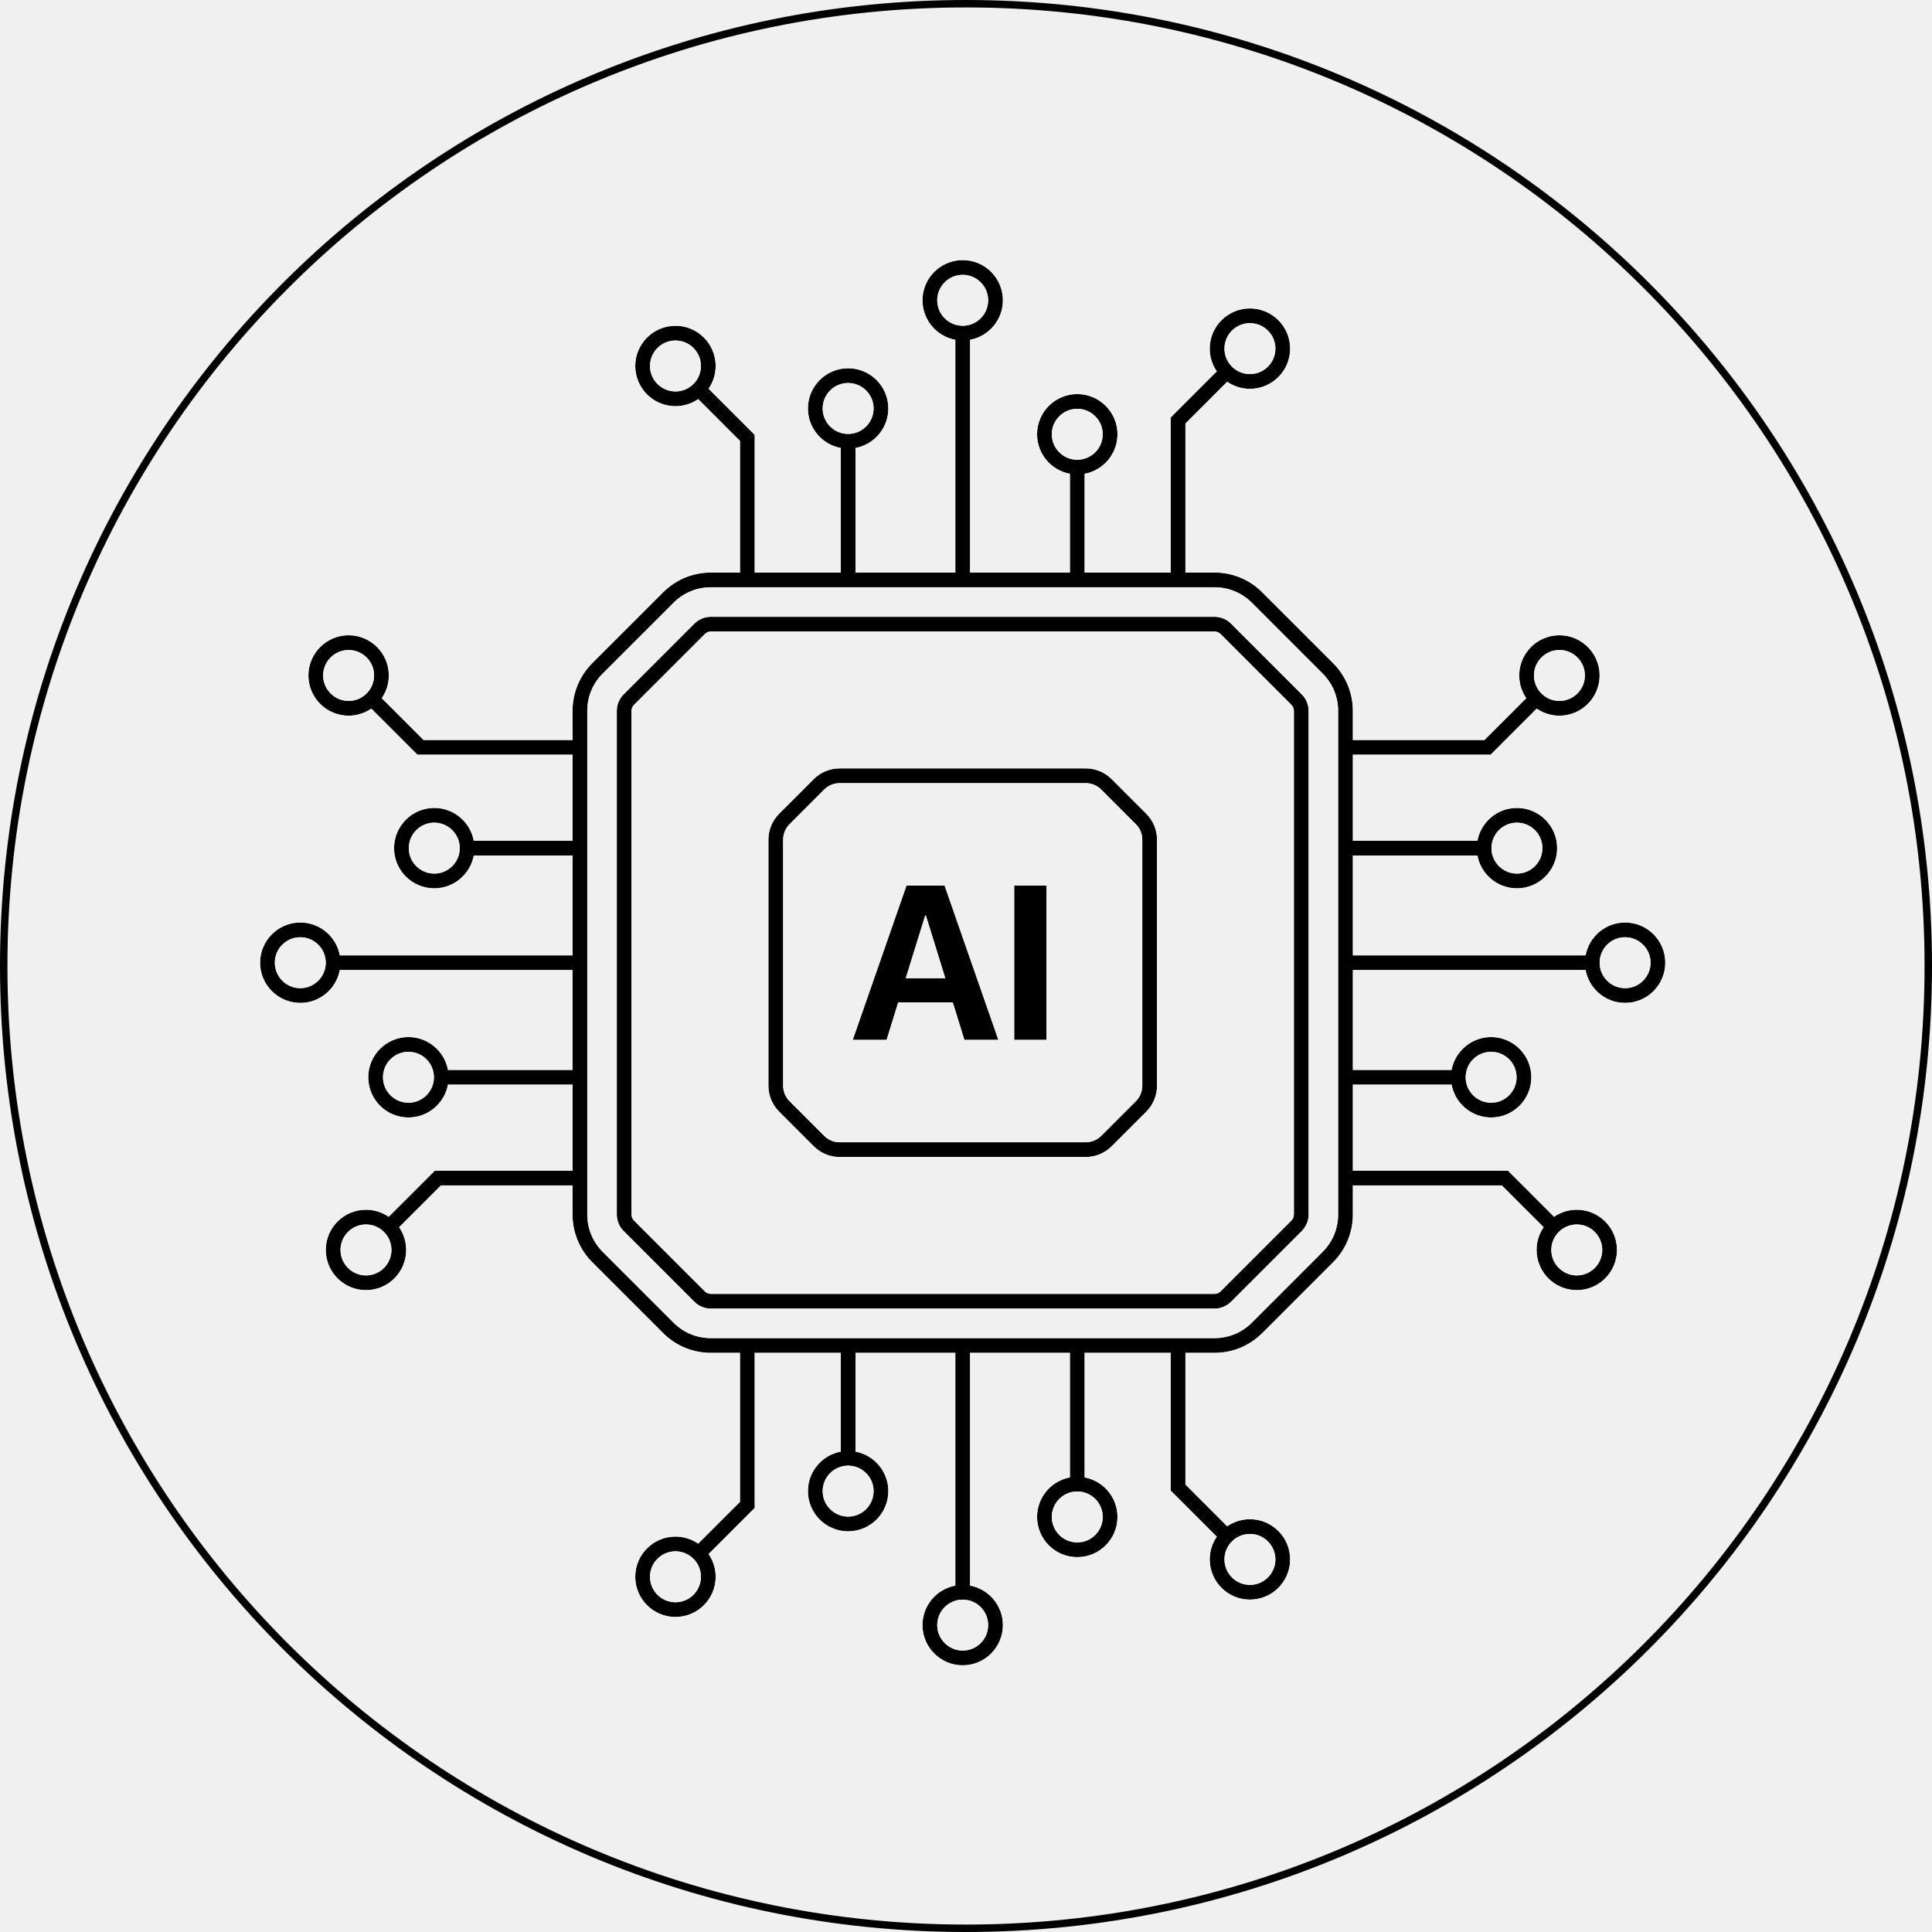
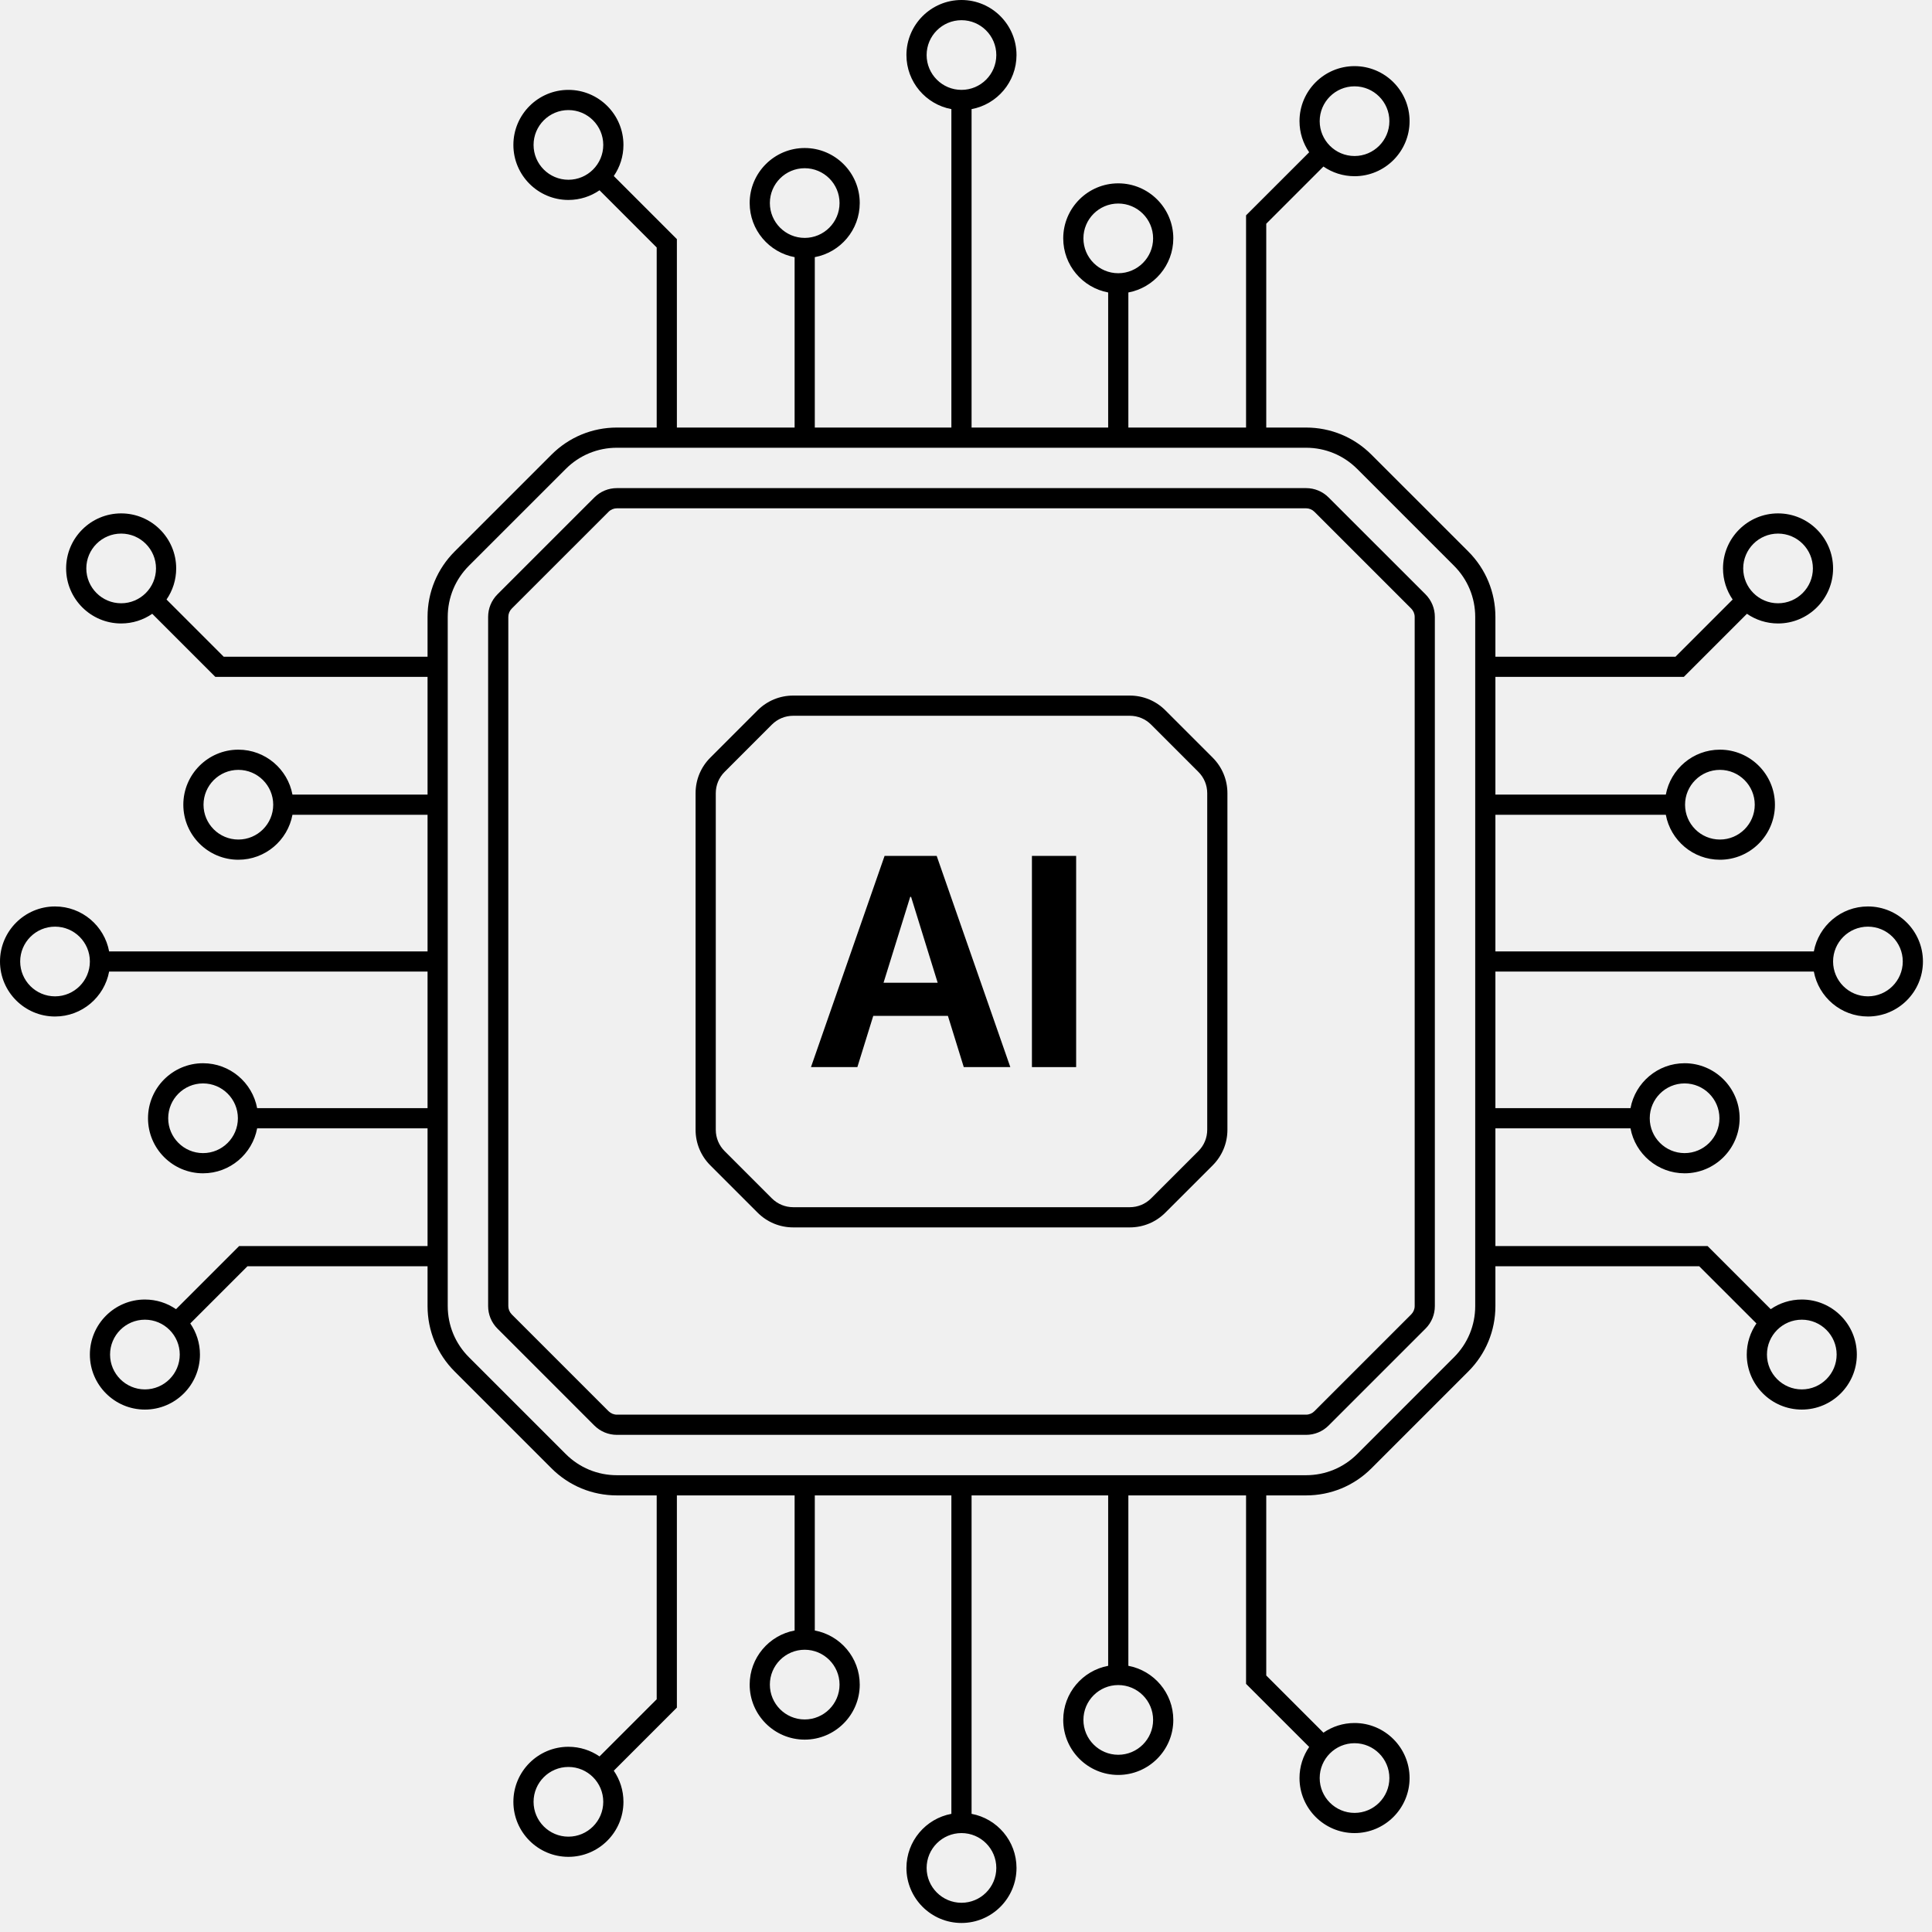
- <svg xmlns="http://www.w3.org/2000/svg" width="260" height="260" viewBox="0 0 260 260" fill="none">
-   <mask id="mask0_1250_344" style="mask-type:luminance" maskUnits="userSpaceOnUse" x="35" y="35" width="190" height="190">
-     <path d="M218.698 132.984C216.808 132.984 215.272 131.446 215.272 129.556C215.272 127.666 216.808 126.13 218.698 126.13C220.588 126.13 222.126 127.666 222.126 129.556C222.126 131.446 220.588 132.984 218.698 132.984ZM180.078 163.44C180.078 165.341 179.338 167.131 177.992 168.475L168.475 177.994C167.128 179.338 165.341 180.078 163.439 180.078H95.671C93.77 180.078 91.982 179.338 90.637 177.994L81.118 168.475C79.773 167.131 79.032 165.341 79.032 163.44V95.672C79.032 93.77 79.773 91.983 81.118 90.637L90.637 81.12C91.982 79.773 93.77 79.033 95.671 79.033H163.439C165.341 79.033 167.128 79.773 168.475 81.12L177.992 90.637C179.338 91.983 180.078 93.77 180.078 95.672V163.44ZM200.67 141.547C202.557 141.547 204.095 143.085 204.095 144.975C204.095 146.863 202.557 148.401 200.67 148.401C198.78 148.401 197.242 146.863 197.242 144.975C197.242 143.085 198.78 141.547 200.67 141.547ZM212.197 164.783C214.084 164.783 215.622 166.321 215.622 168.211C215.622 170.101 214.084 171.639 212.197 171.639C210.307 171.639 208.769 170.101 208.769 168.211C208.769 166.321 210.307 164.783 212.197 164.783ZM168.211 206.433C170.099 206.433 171.637 207.971 171.637 209.861C171.637 211.749 170.099 213.287 168.211 213.287C166.321 213.287 164.783 211.749 164.783 209.861C164.783 207.971 166.321 206.433 168.211 206.433ZM148.401 204.143C148.401 206.033 146.863 207.571 144.973 207.571C143.083 207.571 141.547 206.033 141.547 204.143C141.547 202.253 143.083 200.715 144.973 200.715C146.863 200.715 148.401 202.253 148.401 204.143ZM132.981 218.7C132.981 220.588 131.446 222.126 129.556 222.126C127.666 222.126 126.128 220.588 126.128 218.7C126.128 216.81 127.666 215.272 129.556 215.272C131.446 215.272 132.981 216.81 132.981 218.7ZM117.564 200.67C117.564 202.56 116.026 204.098 114.136 204.098C112.246 204.098 110.711 202.56 110.711 200.67C110.711 198.78 112.246 197.242 114.136 197.242C116.026 197.242 117.564 198.78 117.564 200.67ZM90.9 215.624C89.011 215.624 87.473 214.087 87.473 212.197C87.473 210.307 89.011 208.769 90.9 208.769C92.79 208.769 94.327 210.307 94.327 212.197C94.327 214.087 92.79 215.624 90.9 215.624ZM49.251 171.639C47.362 171.639 45.824 170.101 45.824 168.211C45.824 166.321 47.362 164.783 49.251 164.783C51.141 164.783 52.678 166.321 52.678 168.211C52.678 170.101 51.141 171.639 49.251 171.639ZM54.968 148.401C53.078 148.401 51.541 146.863 51.541 144.975C51.541 143.085 53.078 141.547 54.968 141.547C56.858 141.547 58.395 143.085 58.395 144.975C58.395 146.863 56.858 148.401 54.968 148.401ZM40.412 132.984C38.523 132.984 36.985 131.446 36.985 129.556C36.985 127.666 38.523 126.13 40.412 126.13C42.302 126.13 43.839 127.666 43.839 129.556C43.839 131.446 42.302 132.984 40.412 132.984ZM58.442 117.564C56.552 117.564 55.014 116.029 55.014 114.139C55.014 112.249 56.552 110.711 58.442 110.711C60.331 110.711 61.869 112.249 61.869 114.139C61.869 116.029 60.331 117.564 58.442 117.564ZM46.915 94.328C45.025 94.328 43.488 92.79 43.488 90.9C43.488 89.013 45.025 87.475 46.915 87.475C48.804 87.475 50.342 89.013 50.342 90.9C50.342 92.79 48.804 94.328 46.915 94.328ZM90.9 52.678C89.011 52.678 87.473 51.143 87.473 49.253C87.473 47.363 89.011 45.825 90.9 45.825C92.79 45.825 94.327 47.363 94.327 49.253C94.327 51.143 92.79 52.678 90.9 52.678ZM110.711 54.968C110.711 53.078 112.246 51.543 114.136 51.543C116.026 51.543 117.564 53.078 117.564 54.968C117.564 56.858 116.026 58.396 114.136 58.396C112.246 58.396 110.711 56.858 110.711 54.968ZM126.128 40.414C126.128 38.524 127.666 36.986 129.556 36.986C131.446 36.986 132.981 38.524 132.981 40.414C132.981 42.304 131.446 43.839 129.556 43.839C127.666 43.839 126.128 42.304 126.128 40.414ZM141.547 58.442C141.547 56.552 143.083 55.016 144.973 55.016C146.863 55.016 148.401 56.552 148.401 58.442C148.401 60.332 146.863 61.87 144.973 61.87C143.083 61.87 141.547 60.332 141.547 58.442ZM168.211 43.489C170.099 43.489 171.637 45.025 171.637 46.915C171.637 48.805 170.099 50.343 168.211 50.343C166.321 50.343 164.783 48.805 164.783 46.915C164.783 45.025 166.321 43.489 168.211 43.489ZM209.859 87.475C211.749 87.475 213.287 89.013 213.287 90.9C213.287 92.79 211.749 94.328 209.859 94.328C207.969 94.328 206.433 92.79 206.433 90.9C206.433 89.013 207.969 87.475 209.859 87.475ZM204.143 110.711C206.031 110.711 207.569 112.249 207.569 114.139C207.569 116.029 206.031 117.564 204.143 117.564C202.253 117.564 200.715 116.029 200.715 114.139C200.715 112.249 202.253 110.711 204.143 110.711ZM218.698 124.144C216.053 124.144 213.847 126.051 213.38 128.564H182.064V115.13H198.823C199.29 117.641 201.496 119.55 204.143 119.55C207.125 119.55 209.554 117.121 209.554 114.139C209.554 111.154 207.125 108.725 204.143 108.725C201.496 108.725 199.29 110.634 198.823 113.145H182.064V101.567H200.595L206.8 95.363C207.672 95.962 208.726 96.314 209.859 96.314C212.843 96.314 215.272 93.885 215.272 90.9C215.272 87.918 212.843 85.489 209.859 85.489C206.874 85.489 204.447 87.918 204.447 90.9C204.447 92.036 204.799 93.09 205.396 93.959L199.774 99.584H182.064V95.672C182.064 93.241 181.116 90.953 179.396 89.233L169.876 79.716C168.159 77.996 165.871 77.047 163.439 77.047H159.528V57.002L165.152 51.378C166.022 51.977 167.076 52.329 168.211 52.329C171.194 52.329 173.623 49.9 173.623 46.915C173.623 43.93 171.194 41.504 168.211 41.504C165.226 41.504 162.798 43.93 162.798 46.915C162.798 48.05 163.15 49.102 163.749 49.974L157.542 56.178V77.047H145.967V63.762C148.477 63.295 150.387 61.089 150.387 58.442C150.387 55.46 147.958 53.031 144.973 53.031C141.988 53.031 139.562 55.46 139.562 58.442C139.562 61.089 141.468 63.295 143.981 63.762V77.047H130.548V45.732C133.06 45.264 134.967 43.058 134.967 40.414C134.967 37.429 132.541 35 129.556 35C126.571 35 124.142 37.429 124.142 40.414C124.142 43.058 126.051 45.264 128.562 45.732V77.047H115.13V60.289C117.641 59.822 119.55 57.615 119.55 54.968C119.55 51.986 117.121 49.557 114.136 49.557C111.152 49.557 108.725 51.986 108.725 54.968C108.725 57.615 110.632 59.822 113.145 60.289V77.047H101.567V58.516L95.362 52.31C95.961 51.44 96.312 50.386 96.312 49.253C96.312 46.268 93.885 43.839 90.9 43.839C87.916 43.839 85.488 46.268 85.488 49.253C85.488 52.238 87.916 54.664 90.9 54.664C92.035 54.664 93.088 54.312 93.959 53.713L99.582 59.338V77.047H95.671C93.239 77.047 90.953 77.996 89.233 79.716L79.714 89.233C77.994 90.953 77.047 93.241 77.047 95.672V99.584H57L51.377 93.959C51.975 93.09 52.327 92.036 52.327 90.9C52.327 87.918 49.899 85.489 46.915 85.489C43.93 85.489 41.502 87.918 41.502 90.9C41.502 93.885 43.93 96.314 46.915 96.314C48.049 96.314 49.102 95.962 49.973 95.363L56.178 101.567H77.047V113.145H63.761C63.293 110.634 61.087 108.725 58.442 108.725C55.457 108.725 53.029 111.154 53.029 114.139C53.029 117.121 55.457 119.55 58.442 119.55C61.087 119.55 63.293 117.641 63.761 115.13H77.047V128.564H45.732C45.264 126.051 43.057 124.144 40.412 124.144C37.428 124.144 35 126.571 35 129.556C35 132.541 37.428 134.967 40.412 134.967C43.057 134.967 45.264 133.06 45.732 130.548H77.047V143.981H60.288C59.82 141.471 57.613 139.562 54.968 139.562C51.984 139.562 49.556 141.991 49.556 144.975C49.556 147.96 51.984 150.387 54.968 150.387C57.613 150.387 59.82 148.478 60.288 145.967H77.047V157.544H58.514L52.31 163.749C51.439 163.15 50.386 162.8 49.251 162.8C46.267 162.8 43.839 165.227 43.839 168.211C43.839 171.196 46.267 173.623 49.251 173.623C52.236 173.623 54.664 171.196 54.664 168.211C54.664 167.076 54.312 166.024 53.714 165.152L59.337 159.53H77.047V163.44C77.047 165.873 77.994 168.159 79.714 169.878L89.233 179.398C90.953 181.118 93.239 182.064 95.671 182.064H99.582V202.112L93.959 207.734C93.088 207.135 92.035 206.785 90.9 206.785C87.916 206.785 85.488 209.212 85.488 212.197C85.488 215.181 87.916 217.608 90.9 217.608C93.885 217.608 96.312 215.181 96.312 212.197C96.312 211.064 95.961 210.01 95.362 209.138L101.567 202.933V182.064H113.145V195.349C110.632 195.819 108.725 198.025 108.725 200.67C108.725 203.654 111.152 206.081 114.136 206.081C117.121 206.081 119.55 203.654 119.55 200.67C119.55 198.025 117.641 195.819 115.13 195.349V182.064H128.562V213.38C126.051 213.847 124.142 216.053 124.142 218.7C124.142 221.683 126.571 224.112 129.556 224.112C132.541 224.112 134.967 221.683 134.967 218.7C134.967 216.053 133.06 213.847 130.548 213.38V182.064H143.981V198.823C141.468 199.292 139.562 201.498 139.562 204.143C139.562 207.128 141.988 209.554 144.973 209.554C147.958 209.554 150.387 207.128 150.387 204.143C150.387 201.498 148.477 199.292 145.967 198.823V182.064H157.542V200.598L163.749 206.802C163.15 207.672 162.798 208.726 162.798 209.861C162.798 212.843 165.226 215.272 168.211 215.272C171.194 215.272 173.623 212.843 173.623 209.861C173.623 206.876 171.194 204.447 168.211 204.447C167.076 204.447 166.022 204.799 165.152 205.398L159.528 199.774V182.064H163.439C165.871 182.064 168.159 181.118 169.876 179.398L179.396 169.878C181.116 168.159 182.064 165.873 182.064 163.44V159.53H202.109L207.734 165.152C207.135 166.024 206.783 167.076 206.783 168.211C206.783 171.196 209.212 173.623 212.197 173.623C215.179 173.623 217.608 171.196 217.608 168.211C217.608 165.227 215.179 162.8 212.197 162.8C211.061 162.8 210.007 163.15 209.138 163.749L202.933 157.544H182.064V145.967H195.349C195.816 148.478 198.023 150.387 200.67 150.387C203.652 150.387 206.081 147.96 206.081 144.975C206.081 141.991 203.652 139.562 200.67 139.562C198.023 139.562 195.816 141.471 195.349 143.981H182.064V130.548H213.38C213.847 133.06 216.053 134.967 218.698 134.967C221.683 134.967 224.109 132.541 224.109 129.556C224.109 126.571 221.683 124.144 218.698 124.144Z" fill="white" />
-   </mask>
-   <g mask="url(#mask0_1250_344)">
-     <path d="M218.698 132.984C216.808 132.984 215.272 131.446 215.272 129.556C215.272 127.666 216.808 126.13 218.698 126.13C220.588 126.13 222.126 127.666 222.126 129.556C222.126 131.446 220.588 132.984 218.698 132.984ZM180.078 163.44C180.078 165.341 179.338 167.131 177.992 168.475L168.475 177.994C167.128 179.338 165.341 180.078 163.439 180.078H95.671C93.77 180.078 91.982 179.338 90.637 177.994L81.118 168.475C79.773 167.131 79.032 165.341 79.032 163.44V95.672C79.032 93.77 79.773 91.983 81.118 90.637L90.637 81.12C91.982 79.773 93.77 79.033 95.671 79.033H163.439C165.341 79.033 167.128 79.773 168.475 81.12L177.992 90.637C179.338 91.983 180.078 93.77 180.078 95.672V163.44ZM200.67 141.547C202.557 141.547 204.095 143.085 204.095 144.975C204.095 146.863 202.557 148.401 200.67 148.401C198.78 148.401 197.242 146.863 197.242 144.975C197.242 143.085 198.78 141.547 200.67 141.547ZM212.197 164.783C214.084 164.783 215.622 166.321 215.622 168.211C215.622 170.101 214.084 171.639 212.197 171.639C210.307 171.639 208.769 170.101 208.769 168.211C208.769 166.321 210.307 164.783 212.197 164.783ZM168.211 206.433C170.099 206.433 171.637 207.971 171.637 209.861C171.637 211.749 170.099 213.287 168.211 213.287C166.321 213.287 164.783 211.749 164.783 209.861C164.783 207.971 166.321 206.433 168.211 206.433ZM148.401 204.143C148.401 206.033 146.863 207.571 144.973 207.571C143.083 207.571 141.547 206.033 141.547 204.143C141.547 202.253 143.083 200.715 144.973 200.715C146.863 200.715 148.401 202.253 148.401 204.143ZM132.981 218.7C132.981 220.588 131.446 222.126 129.556 222.126C127.666 222.126 126.128 220.588 126.128 218.7C126.128 216.81 127.666 215.272 129.556 215.272C131.446 215.272 132.981 216.81 132.981 218.7ZM117.564 200.67C117.564 202.56 116.026 204.098 114.136 204.098C112.246 204.098 110.711 202.56 110.711 200.67C110.711 198.78 112.246 197.242 114.136 197.242C116.026 197.242 117.564 198.78 117.564 200.67ZM90.9 215.624C89.011 215.624 87.473 214.087 87.473 212.197C87.473 210.307 89.011 208.769 90.9 208.769C92.79 208.769 94.327 210.307 94.327 212.197C94.327 214.087 92.79 215.624 90.9 215.624ZM49.251 171.639C47.362 171.639 45.824 170.101 45.824 168.211C45.824 166.321 47.362 164.783 49.251 164.783C51.141 164.783 52.678 166.321 52.678 168.211C52.678 170.101 51.141 171.639 49.251 171.639ZM54.968 148.401C53.078 148.401 51.541 146.863 51.541 144.975C51.541 143.085 53.078 141.547 54.968 141.547C56.858 141.547 58.395 143.085 58.395 144.975C58.395 146.863 56.858 148.401 54.968 148.401ZM40.412 132.984C38.523 132.984 36.985 131.446 36.985 129.556C36.985 127.666 38.523 126.13 40.412 126.13C42.302 126.13 43.839 127.666 43.839 129.556C43.839 131.446 42.302 132.984 40.412 132.984ZM58.442 117.564C56.552 117.564 55.014 116.029 55.014 114.139C55.014 112.249 56.552 110.711 58.442 110.711C60.331 110.711 61.869 112.249 61.869 114.139C61.869 116.029 60.331 117.564 58.442 117.564ZM46.915 94.328C45.025 94.328 43.488 92.79 43.488 90.9C43.488 89.013 45.025 87.475 46.915 87.475C48.804 87.475 50.342 89.013 50.342 90.9C50.342 92.79 48.804 94.328 46.915 94.328ZM90.9 52.678C89.011 52.678 87.473 51.143 87.473 49.253C87.473 47.363 89.011 45.825 90.9 45.825C92.79 45.825 94.327 47.363 94.327 49.253C94.327 51.143 92.79 52.678 90.9 52.678ZM110.711 54.968C110.711 53.078 112.246 51.543 114.136 51.543C116.026 51.543 117.564 53.078 117.564 54.968C117.564 56.858 116.026 58.396 114.136 58.396C112.246 58.396 110.711 56.858 110.711 54.968ZM126.128 40.414C126.128 38.524 127.666 36.986 129.556 36.986C131.446 36.986 132.981 38.524 132.981 40.414C132.981 42.304 131.446 43.839 129.556 43.839C127.666 43.839 126.128 42.304 126.128 40.414ZM141.547 58.442C141.547 56.552 143.083 55.016 144.973 55.016C146.863 55.016 148.401 56.552 148.401 58.442C148.401 60.332 146.863 61.87 144.973 61.87C143.083 61.87 141.547 60.332 141.547 58.442ZM168.211 43.489C170.099 43.489 171.637 45.025 171.637 46.915C171.637 48.805 170.099 50.343 168.211 50.343C166.321 50.343 164.783 48.805 164.783 46.915C164.783 45.025 166.321 43.489 168.211 43.489ZM209.859 87.475C211.749 87.475 213.287 89.013 213.287 90.9C213.287 92.79 211.749 94.328 209.859 94.328C207.969 94.328 206.433 92.79 206.433 90.9C206.433 89.013 207.969 87.475 209.859 87.475ZM204.143 110.711C206.031 110.711 207.569 112.249 207.569 114.139C207.569 116.029 206.031 117.564 204.143 117.564C202.253 117.564 200.715 116.029 200.715 114.139C200.715 112.249 202.253 110.711 204.143 110.711ZM218.698 124.144C216.053 124.144 213.847 126.051 213.38 128.564H182.064V115.13H198.823C199.29 117.641 201.496 119.55 204.143 119.55C207.125 119.55 209.554 117.121 209.554 114.139C209.554 111.154 207.125 108.725 204.143 108.725C201.496 108.725 199.29 110.634 198.823 113.145H182.064V101.567H200.595L206.8 95.363C207.672 95.962 208.726 96.314 209.859 96.314C212.843 96.314 215.272 93.885 215.272 90.9C215.272 87.918 212.843 85.489 209.859 85.489C206.874 85.489 204.447 87.918 204.447 90.9C204.447 92.036 204.799 93.09 205.396 93.959L199.774 99.584H182.064V95.672C182.064 93.241 181.116 90.953 179.396 89.233L169.876 79.716C168.159 77.996 165.871 77.047 163.439 77.047H159.528V57.002L165.152 51.378C166.022 51.977 167.076 52.329 168.211 52.329C171.194 52.329 173.623 49.9 173.623 46.915C173.623 43.93 171.194 41.504 168.211 41.504C165.226 41.504 162.798 43.93 162.798 46.915C162.798 48.05 163.15 49.102 163.749 49.974L157.542 56.178V77.047H145.967V63.762C148.477 63.295 150.387 61.089 150.387 58.442C150.387 55.46 147.958 53.031 144.973 53.031C141.988 53.031 139.562 55.46 139.562 58.442C139.562 61.089 141.468 63.295 143.981 63.762V77.047H130.548V45.732C133.06 45.264 134.967 43.058 134.967 40.414C134.967 37.429 132.541 35 129.556 35C126.571 35 124.142 37.429 124.142 40.414C124.142 43.058 126.051 45.264 128.562 45.732V77.047H115.13V60.289C117.641 59.822 119.55 57.615 119.55 54.968C119.55 51.986 117.121 49.557 114.136 49.557C111.152 49.557 108.725 51.986 108.725 54.968C108.725 57.615 110.632 59.822 113.145 60.289V77.047H101.567V58.516L95.362 52.31C95.961 51.44 96.312 50.386 96.312 49.253C96.312 46.268 93.885 43.839 90.9 43.839C87.916 43.839 85.488 46.268 85.488 49.253C85.488 52.238 87.916 54.664 90.9 54.664C92.035 54.664 93.088 54.312 93.959 53.713L99.582 59.338V77.047H95.671C93.239 77.047 90.953 77.996 89.233 79.716L79.714 89.233C77.994 90.953 77.047 93.241 77.047 95.672V99.584H57L51.377 93.959C51.975 93.09 52.327 92.036 52.327 90.9C52.327 87.918 49.899 85.489 46.915 85.489C43.93 85.489 41.502 87.918 41.502 90.9C41.502 93.885 43.93 96.314 46.915 96.314C48.049 96.314 49.102 95.962 49.973 95.363L56.178 101.567H77.047V113.145H63.761C63.293 110.634 61.087 108.725 58.442 108.725C55.457 108.725 53.029 111.154 53.029 114.139C53.029 117.121 55.457 119.55 58.442 119.55C61.087 119.55 63.293 117.641 63.761 115.13H77.047V128.564H45.732C45.264 126.051 43.057 124.144 40.412 124.144C37.428 124.144 35 126.571 35 129.556C35 132.541 37.428 134.967 40.412 134.967C43.057 134.967 45.264 133.06 45.732 130.548H77.047V143.981H60.288C59.82 141.471 57.613 139.562 54.968 139.562C51.984 139.562 49.556 141.991 49.556 144.975C49.556 147.96 51.984 150.387 54.968 150.387C57.613 150.387 59.82 148.478 60.288 145.967H77.047V157.544H58.514L52.31 163.749C51.439 163.15 50.386 162.8 49.251 162.8C46.267 162.8 43.839 165.227 43.839 168.211C43.839 171.196 46.267 173.623 49.251 173.623C52.236 173.623 54.664 171.196 54.664 168.211C54.664 167.076 54.312 166.024 53.714 165.152L59.337 159.53H77.047V163.44C77.047 165.873 77.994 168.159 79.714 169.878L89.233 179.398C90.953 181.118 93.239 182.064 95.671 182.064H99.582V202.112L93.959 207.734C93.088 207.135 92.035 206.785 90.9 206.785C87.916 206.785 85.488 209.212 85.488 212.197C85.488 215.181 87.916 217.608 90.9 217.608C93.885 217.608 96.312 215.181 96.312 212.197C96.312 211.064 95.961 210.01 95.362 209.138L101.567 202.933V182.064H113.145V195.349C110.632 195.819 108.725 198.025 108.725 200.67C108.725 203.654 111.152 206.081 114.136 206.081C117.121 206.081 119.55 203.654 119.55 200.67C119.55 198.025 117.641 195.819 115.13 195.349V182.064H128.562V213.38C126.051 213.847 124.142 216.053 124.142 218.7C124.142 221.683 126.571 224.112 129.556 224.112C132.541 224.112 134.967 221.683 134.967 218.7C134.967 216.053 133.06 213.847 130.548 213.38V182.064H143.981V198.823C141.468 199.292 139.562 201.498 139.562 204.143C139.562 207.128 141.988 209.554 144.973 209.554C147.958 209.554 150.387 207.128 150.387 204.143C150.387 201.498 148.477 199.292 145.967 198.823V182.064H157.542V200.598L163.749 206.802C163.15 207.672 162.798 208.726 162.798 209.861C162.798 212.843 165.226 215.272 168.211 215.272C171.194 215.272 173.623 212.843 173.623 209.861C173.623 206.876 171.194 204.447 168.211 204.447C167.076 204.447 166.022 204.799 165.152 205.398L159.528 199.774V182.064H163.439C165.871 182.064 168.159 181.118 169.876 179.398L179.396 169.878C181.116 168.159 182.064 165.873 182.064 163.44V159.53H202.109L207.734 165.152C207.135 166.024 206.783 167.076 206.783 168.211C206.783 171.196 209.212 173.623 212.197 173.623C215.179 173.623 217.608 171.196 217.608 168.211C217.608 165.227 215.179 162.8 212.197 162.8C211.061 162.8 210.007 163.15 209.138 163.749L202.933 157.544H182.064V145.967H195.349C195.816 148.478 198.023 150.387 200.67 150.387C203.652 150.387 206.081 147.96 206.081 144.975C206.081 141.991 203.652 139.562 200.67 139.562C198.023 139.562 195.816 141.471 195.349 143.981H182.064V130.548H213.38C213.847 133.06 216.053 134.967 218.698 134.967C221.683 134.967 224.109 132.541 224.109 129.556C224.109 126.571 221.683 124.144 218.698 124.144Z" fill="black" />
-   </g>
-   <mask id="mask1_1250_344" style="mask-type:luminance" maskUnits="userSpaceOnUse" x="103" y="103" width="53" height="53">
-     <path d="M153.723 146.104C153.723 146.897 153.414 147.642 152.853 148.204L148.204 152.852C147.643 153.412 146.898 153.721 146.105 153.721H113.01C112.217 153.721 111.472 153.412 110.909 152.852L106.262 148.204C105.701 147.642 105.392 146.897 105.392 146.104V113.008C105.392 112.215 105.701 111.47 106.262 110.91L110.909 106.26C111.472 105.7 112.217 105.391 113.01 105.391H146.105C146.898 105.391 147.643 105.7 148.204 106.26L152.853 110.91C153.414 111.47 153.723 112.215 153.723 113.008V146.104ZM149.607 104.856C148.673 103.92 147.428 103.405 146.105 103.405H113.01C111.685 103.405 110.442 103.92 109.505 104.856L104.858 109.506C103.921 110.44 103.406 111.686 103.406 113.008V146.104C103.406 147.426 103.921 148.672 104.858 149.608L109.505 154.255C110.442 155.192 111.685 155.707 113.01 155.707H146.105C147.428 155.707 148.673 155.192 149.607 154.255L154.257 149.608C155.191 148.672 155.709 147.426 155.709 146.104V113.008C155.709 111.686 155.191 110.44 154.257 109.506L149.607 104.856Z" fill="white" />
-   </mask>
-   <g mask="url(#mask1_1250_344)">
-     <path d="M153.723 146.104C153.723 146.897 153.414 147.642 152.853 148.204L148.204 152.852C147.643 153.412 146.898 153.721 146.105 153.721H113.01C112.217 153.721 111.472 153.412 110.909 152.852L106.262 148.204C105.701 147.642 105.392 146.897 105.392 146.104V113.008C105.392 112.215 105.701 111.47 106.262 110.91L110.909 106.26C111.472 105.7 112.217 105.391 113.01 105.391H146.105C146.898 105.391 147.643 105.7 148.204 106.26L152.853 110.91C153.414 111.47 153.723 112.215 153.723 113.008V146.104ZM149.607 104.856C148.673 103.92 147.428 103.405 146.105 103.405H113.01C111.685 103.405 110.442 103.92 109.505 104.856L104.858 109.506C103.921 110.44 103.406 111.686 103.406 113.008V146.104C103.406 147.426 103.921 148.672 104.858 149.608L109.505 154.255C110.442 155.192 111.685 155.707 113.01 155.707H146.105C147.428 155.707 148.673 155.192 149.607 154.255L154.257 149.608C155.191 148.672 155.709 147.426 155.709 146.104V113.008C155.709 111.686 155.191 110.44 154.257 109.506L149.607 104.856Z" fill="black" />
-   </g>
-   <mask id="mask2_1250_344" style="mask-type:luminance" maskUnits="userSpaceOnUse" x="83" y="83" width="94" height="94">
-     <path d="M174.125 163.44C174.125 163.751 174.002 164.043 173.782 164.264L164.263 173.783C164.045 174.001 163.752 174.123 163.441 174.123H95.672C95.362 174.123 95.069 174.001 94.849 173.783L85.33 164.264C85.111 164.043 84.989 163.751 84.989 163.44V95.672C84.989 95.361 85.111 95.069 85.33 94.848L94.85 85.331C95.069 85.111 95.362 84.988 95.672 84.988H163.441C163.752 84.988 164.045 85.111 164.265 85.331L173.782 94.848C174.002 95.069 174.125 95.361 174.125 95.672V163.44ZM165.666 83.927C165.072 83.331 164.282 83.003 163.441 83.003H95.672C94.831 83.003 94.04 83.331 93.446 83.927L83.926 93.444C83.332 94.041 83.004 94.831 83.004 95.672V163.44C83.004 164.28 83.332 165.073 83.927 165.667L93.446 175.187C94.04 175.781 94.831 176.109 95.672 176.109H163.441C164.282 176.109 165.072 175.781 165.666 175.187L175.186 165.667C175.782 165.073 176.108 164.283 176.108 163.44V95.672C176.108 94.831 175.782 94.041 175.186 93.444L165.666 83.927Z" fill="white" />
-   </mask>
-   <g mask="url(#mask2_1250_344)">
-     <path d="M174.125 163.44C174.125 163.751 174.002 164.043 173.782 164.264L164.263 173.783C164.045 174.001 163.752 174.123 163.441 174.123H95.672C95.362 174.123 95.069 174.001 94.849 173.783L85.33 164.264C85.111 164.043 84.989 163.751 84.989 163.44V95.672C84.989 95.361 85.111 95.069 85.33 94.848L94.85 85.331C95.069 85.111 95.362 84.988 95.672 84.988H163.441C163.752 84.988 164.045 85.111 164.265 85.331L173.782 94.848C174.002 95.069 174.125 95.361 174.125 95.672V163.44ZM165.666 83.927C165.072 83.331 164.282 83.003 163.441 83.003H95.672C94.831 83.003 94.04 83.331 93.446 83.927L83.926 93.444C83.332 94.041 83.004 94.831 83.004 95.672V163.44C83.004 164.28 83.332 165.073 83.927 165.667L93.446 175.187C94.04 175.781 94.831 176.109 95.672 176.109H163.441C164.282 176.109 165.072 175.781 165.666 175.187L175.186 165.667C175.782 165.073 176.108 164.283 176.108 163.44V95.672C176.108 94.831 175.782 94.041 175.186 93.444L165.666 83.927Z" fill="black" />
-   </g>
-   <mask id="mask3_1250_344" style="mask-type:luminance" maskUnits="userSpaceOnUse" x="114" y="119" width="21" height="21">
-     <path d="M121.89 131.649L124.513 123.201H124.599L127.215 131.649H121.89ZM121.993 119.172L114.754 139.943H119.317L120.879 134.905H128.221L129.781 139.943H134.358L127.117 119.172H121.993Z" fill="white" />
-   </mask>
-   <g mask="url(#mask3_1250_344)">
-     <path d="M121.89 131.649L124.513 123.201H124.599L127.215 131.649H121.89ZM121.993 119.172L114.754 139.943H119.317L120.879 134.905H128.221L129.781 139.943H134.358L127.117 119.172H121.993Z" fill="black" />
-   </g>
-   <mask id="mask4_1250_344" style="mask-type:luminance" maskUnits="userSpaceOnUse" x="136" y="119" width="5" height="21">
-     <path d="M136.484 119.172V139.943H140.832V119.172H136.484Z" fill="white" />
-   </mask>
-   <g mask="url(#mask4_1250_344)">
-     <path d="M136.484 119.172V139.943H140.832V119.172H136.484Z" fill="black" />
-   </g>
-   <circle cx="130" cy="130" r="129.5" stroke="black" />
+ <svg xmlns="http://www.w3.org/2000/svg" width="190" height="190" viewBox="0 0 190 190" fill="none">
+   <path d="M 183.698 97.984 C 181.808 97.984 180.272 96.446 180.272 94.556 C 180.272 92.666 181.808 91.13 183.698 91.13 C 185.588 91.13 187.126 92.666 187.126 94.556 C 187.126 96.446 185.588 97.984 183.698 97.984 Z M 145.078 128.44 C 145.078 130.341 144.338 132.131 142.992 133.475 L 133.475 142.994 C 132.128 144.338 130.341 145.078 128.439 145.078 H 60.671 C 58.77 145.078 56.982 144.338 55.637 142.994 L 46.118 133.475 C 44.773 132.131 44.032 130.341 44.032 128.44 V 60.672 C 44.032 58.77 44.773 56.983 46.118 55.637 L 55.637 46.12 C 56.982 44.773 58.77 44.033 60.671 44.033 H 128.439 C 130.341 44.033 132.128 44.773 133.475 46.12 L 142.992 55.637 C 144.338 56.983 145.078 58.77 145.078 60.672 V 128.44 Z M 165.67 106.547 C 167.557 106.547 169.095 108.085 169.095 109.975 C 169.095 111.863 167.557 113.401 165.67 113.401 C 163.78 113.401 162.242 111.863 162.242 109.975 C 162.242 108.085 163.78 106.547 165.67 106.547 Z M 177.197 129.783 C 179.084 129.783 180.622 131.321 180.622 133.211 C 180.622 135.101 179.084 136.639 177.197 136.639 C 175.307 136.639 173.769 135.101 173.769 133.211 C 173.769 131.321 175.307 129.783 177.197 129.783 Z M 133.211 171.433 C 135.099 171.433 136.637 172.971 136.637 174.861 C 136.637 176.749 135.099 178.287 133.211 178.287 C 131.321 178.287 129.783 176.749 129.783 174.861 C 129.783 172.971 131.321 171.433 133.211 171.433 Z M 113.401 169.143 C 113.401 171.033 111.863 172.571 109.973 172.571 C 108.083 172.571 106.547 171.033 106.547 169.143 C 106.547 167.253 108.083 165.715 109.973 165.715 C 111.863 165.715 113.401 167.253 113.401 169.143 Z M 97.981 183.7 C 97.981 185.588 96.446 187.126 94.556 187.126 C 92.666 187.126 91.128 185.588 91.128 183.7 C 91.128 181.81 92.666 180.272 94.556 180.272 C 96.446 180.272 97.981 181.81 97.981 183.7 Z M 82.564 165.67 C 82.564 167.56 81.026 169.098 79.136 169.098 C 77.246 169.098 75.711 167.56 75.711 165.67 C 75.711 163.78 77.246 162.242 79.136 162.242 C 81.026 162.242 82.564 163.78 82.564 165.67 Z M 55.9 180.624 C 54.011 180.624 52.473 179.087 52.473 177.197 C 52.473 175.307 54.011 173.769 55.9 173.769 C 57.79 173.769 59.327 175.307 59.327 177.197 C 59.327 179.087 57.79 180.624 55.9 180.624 Z M 14.251 136.639 C 12.362 136.639 10.824 135.101 10.824 133.211 C 10.824 131.321 12.362 129.783 14.251 129.783 C 16.141 129.783 17.678 131.321 17.678 133.211 C 17.678 135.101 16.141 136.639 14.251 136.639 Z M 19.968 113.401 C 18.078 113.401 16.541 111.863 16.541 109.975 C 16.541 108.085 18.078 106.547 19.968 106.547 C 21.858 106.547 23.395 108.085 23.395 109.975 C 23.395 111.863 21.858 113.401 19.968 113.401 Z M 5.412 97.984 C 3.522 97.984 1.985 96.446 1.985 94.556 C 1.985 92.666 3.522 91.13 5.412 91.13 C 7.302 91.13 8.839 92.666 8.839 94.556 C 8.839 96.446 7.302 97.984 5.412 97.984 Z M 23.442 82.564 C 21.552 82.564 20.015 81.029 20.015 79.139 C 20.015 77.249 21.552 75.711 23.442 75.711 C 25.331 75.711 26.869 77.249 26.869 79.139 C 26.869 81.029 25.331 82.564 23.442 82.564 Z M 11.915 59.328 C 10.025 59.328 8.488 57.79 8.488 55.9 C 8.488 54.013 10.025 52.475 11.915 52.475 C 13.804 52.475 15.342 54.013 15.342 55.9 C 15.342 57.79 13.804 59.328 11.915 59.328 Z M 55.9 17.678 C 54.011 17.678 52.473 16.143 52.473 14.253 C 52.473 12.363 54.011 10.825 55.9 10.825 C 57.79 10.825 59.327 12.363 59.327 14.253 C 59.327 16.143 57.79 17.678 55.9 17.678 Z M 75.711 19.968 C 75.711 18.078 77.246 16.543 79.136 16.543 C 81.026 16.543 82.564 18.078 82.564 19.968 C 82.564 21.858 81.026 23.396 79.136 23.396 C 77.246 23.396 75.711 21.858 75.711 19.968 Z M 91.128 5.414 C 91.128 3.524 92.666 1.986 94.556 1.986 C 96.446 1.986 97.981 3.524 97.981 5.414 C 97.981 7.304 96.446 8.839 94.556 8.839 C 92.666 8.839 91.128 7.304 91.128 5.414 Z M 106.547 23.442 C 106.547 21.552 108.083 20.016 109.973 20.016 C 111.863 20.016 113.401 21.552 113.401 23.442 C 113.401 25.332 111.863 26.87 109.973 26.87 C 108.083 26.87 106.547 25.332 106.547 23.442 Z M 133.211 8.489 C 135.099 8.489 136.637 10.025 136.637 11.915 C 136.637 13.805 135.099 15.343 133.211 15.343 C 131.321 15.343 129.783 13.805 129.783 11.915 C 129.783 10.025 131.321 8.489 133.211 8.489 Z M 174.859 52.475 C 176.749 52.475 178.287 54.013 178.287 55.9 C 178.287 57.79 176.749 59.328 174.859 59.328 C 172.969 59.328 171.433 57.79 171.433 55.9 C 171.433 54.013 172.969 52.475 174.859 52.475 Z M 169.143 75.711 C 171.031 75.711 172.569 77.249 172.569 79.139 C 172.569 81.029 171.031 82.564 169.143 82.564 C 167.253 82.564 165.715 81.029 165.715 79.139 C 165.715 77.249 167.253 75.711 169.143 75.711 Z M 183.698 89.144 C 181.053 89.144 178.847 91.051 178.38 93.564 H 147.064 V 80.13 H 163.823 C 164.29 82.641 166.496 84.55 169.143 84.55 C 172.125 84.55 174.554 82.121 174.554 79.139 C 174.554 76.154 172.125 73.725 169.143 73.725 C 166.496 73.725 164.29 75.634 163.823 78.145 H 147.064 V 66.567 H 165.595 L 171.8 60.363 C 172.672 60.962 173.726 61.314 174.859 61.314 C 177.843 61.314 180.272 58.885 180.272 55.9 C 180.272 52.918 177.843 50.489 174.859 50.489 C 171.874 50.489 169.447 52.918 169.447 55.9 C 169.447 57.036 169.799 58.09 170.396 58.959 L 164.774 64.584 H 147.064 V 60.672 C 147.064 58.241 146.116 55.953 144.396 54.233 L 134.876 44.716 C 133.159 42.996 130.871 42.047 128.439 42.047 H 124.528 V 22.002 L 130.152 16.378 C 131.022 16.977 132.076 17.329 133.211 17.329 C 136.194 17.329 138.623 14.9 138.623 11.915 C 138.623 8.93 136.194 6.504 133.211 6.504 C 130.226 6.504 127.798 8.93 127.798 11.915 C 127.798 13.05 128.15 14.102 128.749 14.974 L 122.542 21.178 V 42.047 H 110.967 V 28.762 C 113.477 28.295 115.387 26.089 115.387 23.442 C 115.387 20.46 112.958 18.031 109.973 18.031 C 106.988 18.031 104.562 20.46 104.562 23.442 C 104.562 26.089 106.468 28.295 108.981 28.762 V 42.047 H 95.548 V 10.732 C 98.06 10.264 99.967 8.058 99.967 5.414 C 99.967 2.429 97.541 0 94.556 0 C 91.571 0 89.142 2.429 89.142 5.414 C 89.142 8.058 91.051 10.264 93.562 10.732 V 42.047 H 80.13 V 25.289 C 82.641 24.822 84.55 22.616 84.55 19.968 C 84.55 16.986 82.121 14.557 79.136 14.557 C 76.152 14.557 73.725 16.986 73.725 19.968 C 73.725 22.616 75.632 24.822 78.145 25.289 V 42.047 H 66.567 V 23.516 L 60.362 17.31 C 60.961 16.44 61.312 15.386 61.312 14.253 C 61.312 11.268 58.885 8.839 55.9 8.839 C 52.916 8.839 50.488 11.268 50.488 14.253 C 50.488 17.238 52.916 19.664 55.9 19.664 C 57.035 19.664 58.088 19.312 58.959 18.713 L 64.582 24.338 V 42.047 H 60.671 C 58.239 42.047 55.953 42.996 54.233 44.716 L 44.714 54.233 C 42.994 55.953 42.047 58.241 42.047 60.672 V 64.584 H 22 L 16.377 58.959 C 16.975 58.09 17.327 57.036 17.327 55.9 C 17.327 52.918 14.899 50.489 11.915 50.489 C 8.93 50.489 6.503 52.918 6.503 55.9 C 6.503 58.885 8.93 61.314 11.915 61.314 C 13.049 61.314 14.102 60.962 14.973 60.363 L 21.178 66.567 H 42.047 V 78.145 H 28.761 C 28.293 75.634 26.087 73.725 23.442 73.725 C 20.457 73.725 18.029 76.154 18.029 79.139 C 18.029 82.121 20.457 84.55 23.442 84.55 C 26.087 84.55 28.293 82.641 28.761 80.13 H 42.047 V 93.564 H 10.732 C 10.264 91.051 8.057 89.144 5.412 89.144 C 2.428 89.144 0 91.571 0 94.556 C 0 97.541 2.428 99.967 5.412 99.967 C 8.057 99.967 10.264 98.06 10.732 95.548 H 42.047 V 108.981 H 25.288 C 24.82 106.471 22.613 104.562 19.968 104.562 C 16.984 104.562 14.556 106.991 14.556 109.975 C 14.556 112.96 16.984 115.387 19.968 115.387 C 22.613 115.387 24.82 113.478 25.288 110.967 H 42.047 V 122.544 H 23.515 L 17.31 128.749 C 16.439 128.15 15.386 127.8 14.251 127.8 C 11.267 127.8 8.839 130.227 8.839 133.211 C 8.839 136.196 11.267 138.623 14.251 138.623 C 17.235 138.623 19.664 136.196 19.664 133.211 C 19.664 132.076 19.312 131.024 18.713 130.152 L 24.337 124.53 H 42.047 V 128.44 C 42.047 130.873 42.994 133.159 44.714 134.878 L 54.233 144.398 C 55.953 146.118 58.239 147.064 60.671 147.064 H 64.582 V 167.112 L 58.959 172.734 C 58.088 172.135 57.035 171.785 55.9 171.785 C 52.916 171.785 50.488 174.212 50.488 177.197 C 50.488 180.181 52.916 182.608 55.9 182.608 C 58.885 182.608 61.312 180.181 61.312 177.197 C 61.312 176.064 60.961 175.01 60.362 174.138 L 66.567 167.933 V 147.064 H 78.145 V 160.349 C 75.632 160.819 73.725 163.025 73.725 165.67 C 73.725 168.654 76.152 171.081 79.136 171.081 C 82.121 171.081 84.55 168.654 84.55 165.67 C 84.55 163.025 82.641 160.819 80.13 160.349 V 147.064 H 93.562 V 178.38 C 91.051 178.847 89.142 181.053 89.142 183.7 C 89.142 186.683 91.571 189.112 94.556 189.112 C 97.541 189.112 99.967 186.683 99.967 183.7 C 99.967 181.053 98.06 178.847 95.548 178.38 V 147.064 H 108.981 V 163.823 C 106.468 164.292 104.562 166.498 104.562 169.143 C 104.562 172.128 106.988 174.554 109.973 174.554 C 112.958 174.554 115.387 172.128 115.387 169.143 C 115.387 166.498 113.477 164.292 110.967 163.823 V 147.064 H 122.542 V 165.598 L 128.749 171.802 C 128.15 172.672 127.798 173.726 127.798 174.861 C 127.798 177.843 130.226 180.272 133.211 180.272 C 136.194 180.272 138.623 177.843 138.623 174.861 C 138.623 171.876 136.194 169.447 133.211 169.447 C 132.076 169.447 131.022 169.799 130.152 170.398 L 124.528 164.774 V 147.064 H 128.439 C 130.871 147.064 133.159 146.118 134.876 144.398 L 144.396 134.878 C 146.116 133.159 147.064 130.873 147.064 128.44 V 124.53 H 167.109 L 172.734 130.152 C 172.135 131.024 171.783 132.076 171.783 133.211 C 171.783 136.196 174.212 138.623 177.197 138.623 C 180.179 138.623 182.608 136.196 182.608 133.211 C 182.608 130.227 180.179 127.8 177.197 127.8 C 176.061 127.8 175.007 128.15 174.138 128.749 L 167.933 122.544 H 147.064 V 110.967 H 160.349 C 160.816 113.478 163.023 115.387 165.67 115.387 C 168.652 115.387 171.081 112.96 171.081 109.975 C 171.081 106.991 168.652 104.562 165.67 104.562 C 163.023 104.562 160.816 106.471 160.349 108.981 H 147.064 V 95.548 H 178.38 C 178.847 98.06 181.053 99.967 183.698 99.967 C 186.683 99.967 189.109 97.541 189.109 94.556 C 189.109 91.571 186.683 89.144 183.698 89.144 Z" fill="black" />
+   <path d="M 139.125 128.44 C 139.125 128.751 139.002 129.043 138.782 129.264 L 129.263 138.783 C 129.045 139.001 128.752 139.123 128.441 139.123 H 60.672 C 60.362 139.123 60.069 139.001 59.849 138.783 L 50.33 129.264 C 50.111 129.043 49.989 128.751 49.989 128.44 V 60.672 C 49.989 60.361 50.111 60.069 50.33 59.848 L 59.85 50.331 C 60.069 50.111 60.362 49.988 60.672 49.988 H 128.441 C 128.752 49.988 129.045 50.111 129.265 50.331 L 138.782 59.848 C 139.002 60.069 139.125 60.361 139.125 60.672 V 128.44 Z M 130.666 48.927 C 130.072 48.331 129.282 48.003 128.441 48.003 H 60.672 C 59.831 48.003 59.041 48.331 58.446 48.927 L 48.926 58.444 C 48.332 59.041 48.004 59.831 48.004 60.672 V 128.44 C 48.004 129.28 48.332 130.073 48.927 130.667 L 58.446 140.187 C 59.041 140.781 59.831 141.109 60.672 141.109 H 128.441 C 129.282 141.109 130.072 140.781 130.666 140.187 L 140.186 130.667 C 140.782 130.073 141.108 129.283 141.108 128.44 V 60.672 C 141.108 59.831 140.782 59.041 140.186 58.444 L 130.666 48.927 Z" fill="black" />
+   <path d="M 118.723 111.104 C 118.723 111.897 118.414 112.642 117.853 113.204 L 113.204 117.852 C 112.643 118.412 111.898 118.721 111.105 118.721 H 78.01 C 77.217 118.721 76.472 118.412 75.909 117.852 L 71.262 113.204 C 70.701 112.642 70.392 111.897 70.392 111.104 V 78.008 C 70.392 77.215 70.701 76.47 71.262 75.91 L 75.909 71.26 C 76.472 70.7 77.217 70.391 78.01 70.391 H 111.105 C 111.898 70.391 112.643 70.7 113.204 71.26 L 117.853 75.91 C 118.414 76.47 118.723 77.215 118.723 78.008 V 111.104 Z M 114.607 69.856 C 113.673 68.92 112.428 68.405 111.105 68.405 H 78.01 C 76.685 68.405 75.442 68.92 74.505 69.856 L 69.858 74.506 C 68.921 75.44 68.406 76.686 68.406 78.008 V 111.104 C 68.406 112.426 68.921 113.672 69.858 114.608 L 74.505 119.255 C 75.442 120.192 76.685 120.707 78.01 120.707 H 111.105 C 112.428 120.707 113.673 120.192 114.607 119.255 L 119.257 114.608 C 120.191 113.672 120.709 112.426 120.709 111.104 V 78.008 C 120.709 76.686 120.191 75.44 119.257 74.506 L 114.607 69.856 Z" fill="black" />
+   <path d="M 86.89 96.649 L 89.513 88.201 H 89.599 L 92.215 96.649 H 86.89 Z M 86.993 84.172 L 79.754 104.943 H 84.317 L 85.879 99.905 H 93.221 L 94.781 104.943 H 99.358 L 92.117 84.172 H 86.993 Z" fill="black" />
+   <path d="M 101.484 84.172 V 104.943 H 105.832 V 84.172 H 101.484 Z" fill="black" />
</svg>
